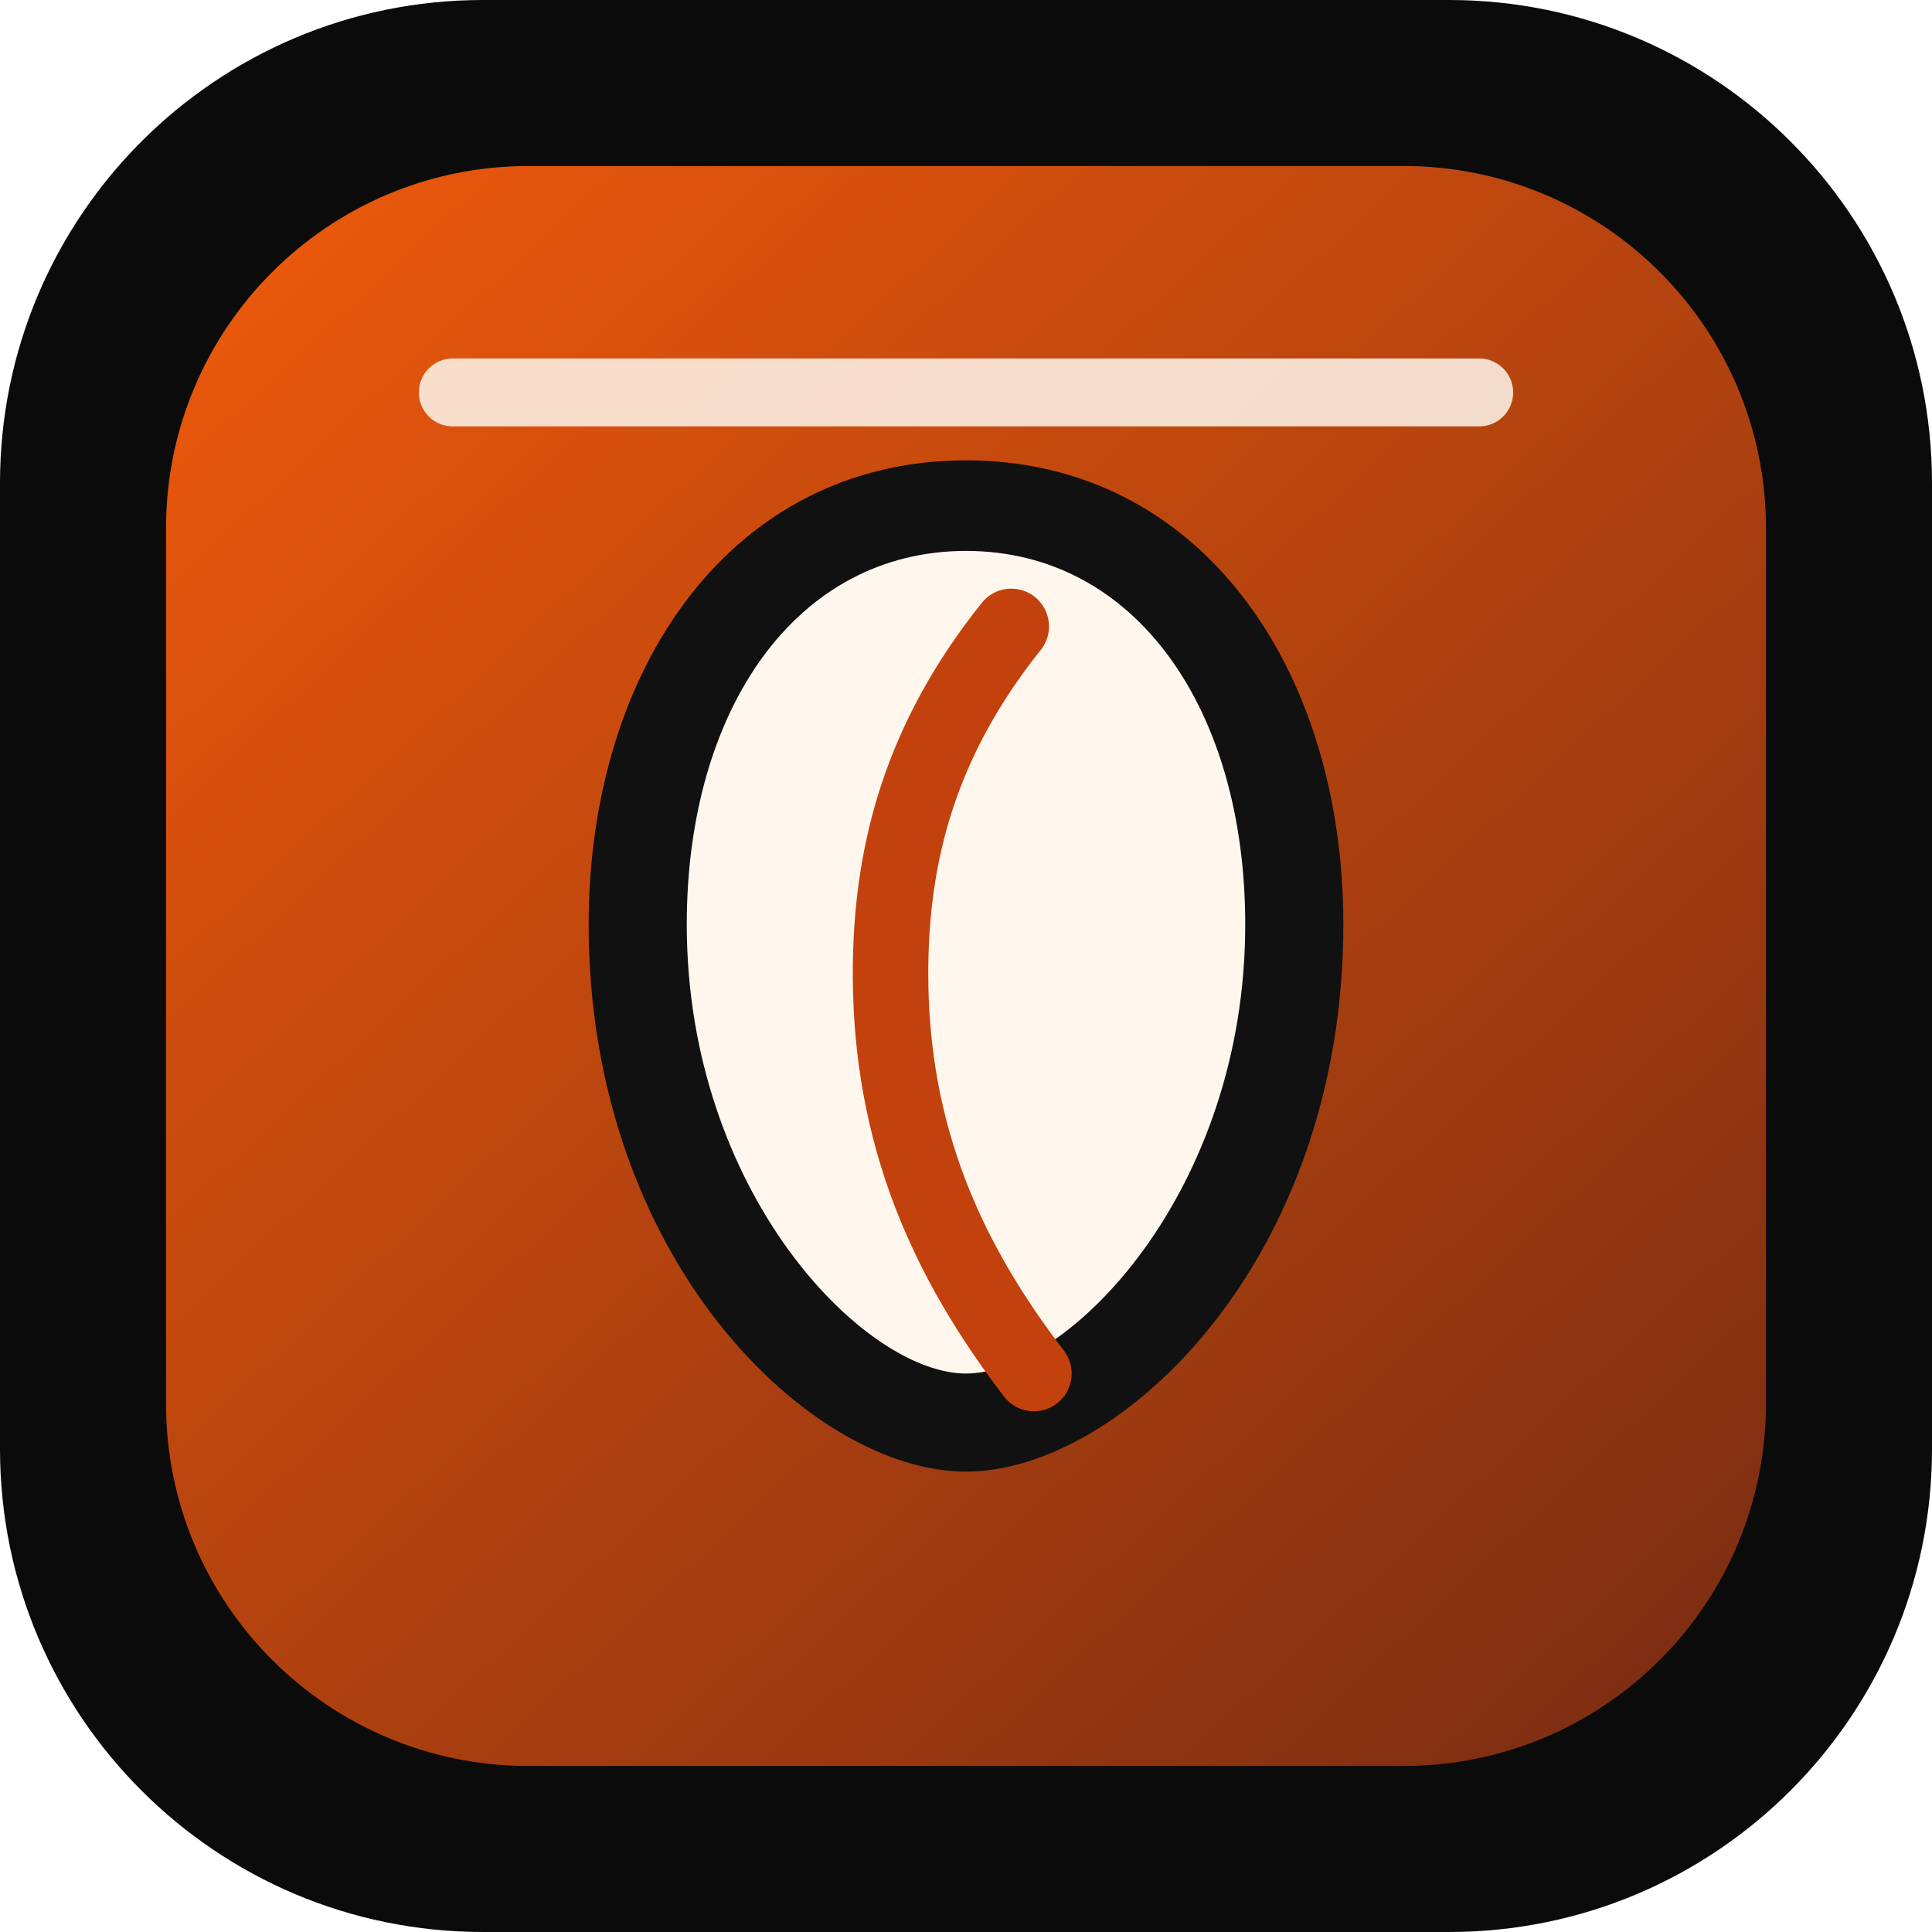
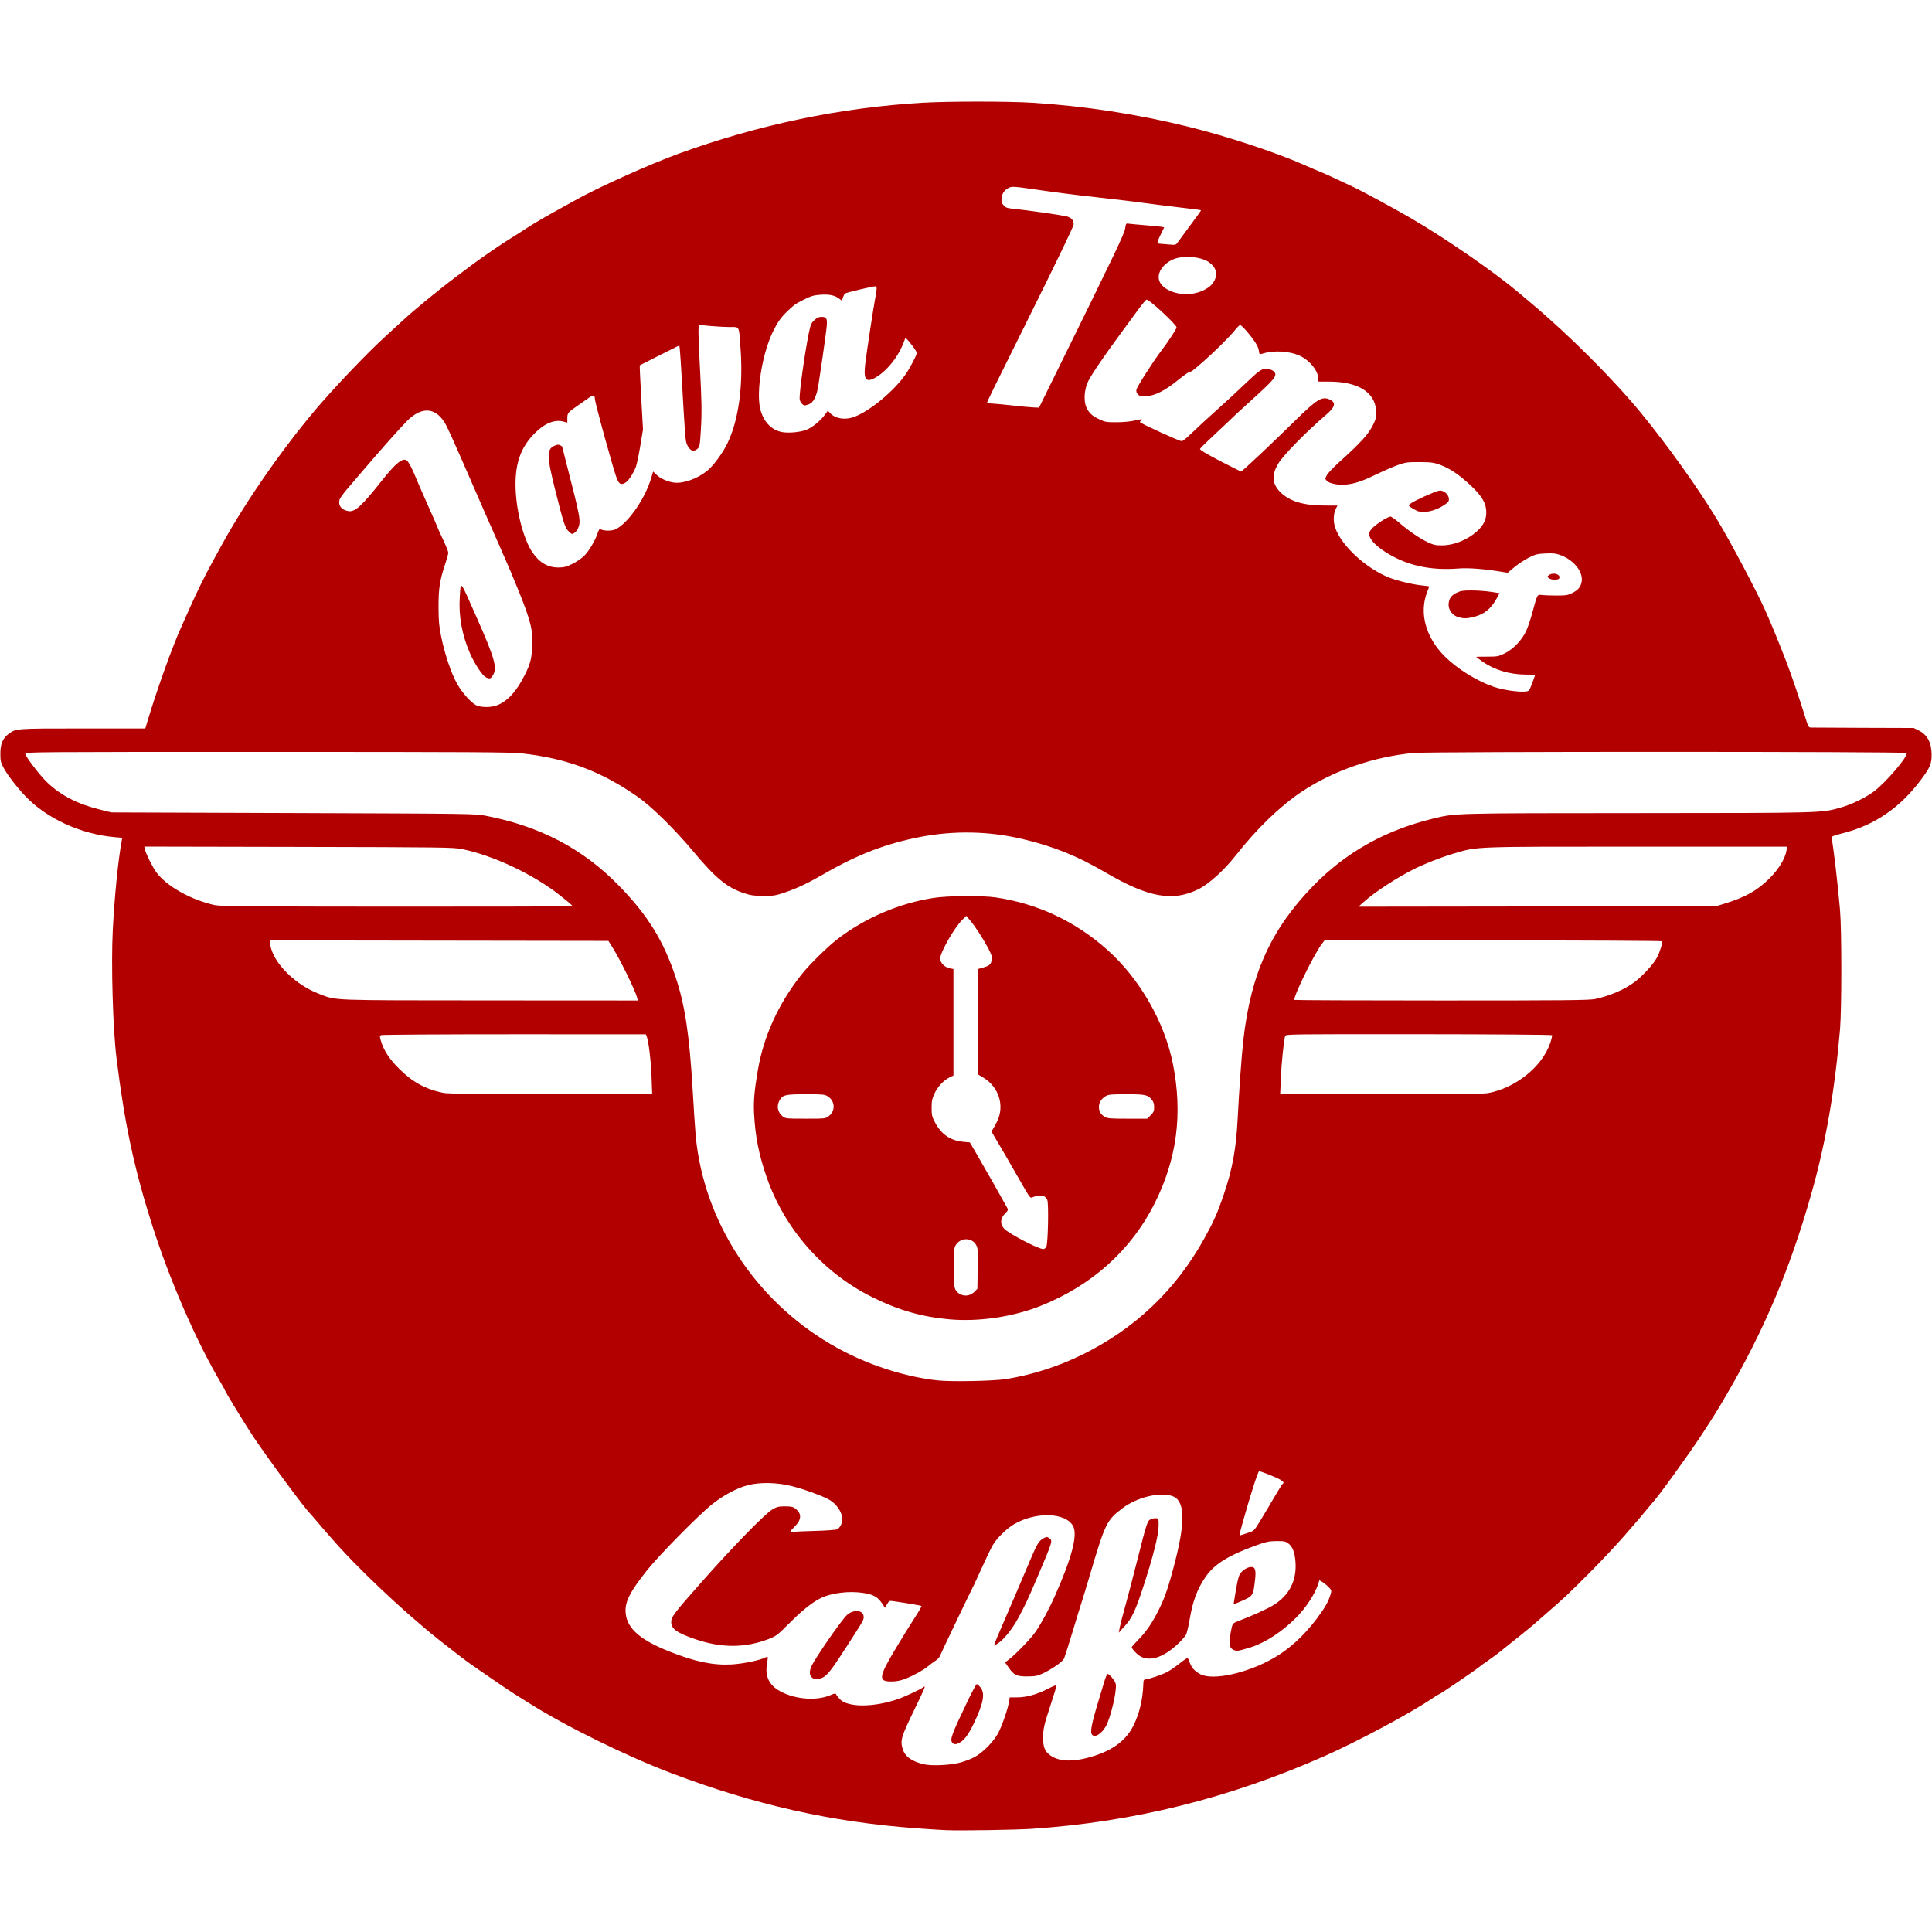
- <svg xmlns="http://www.w3.org/2000/svg" width="512" height="512" viewBox="0 0 512 512" fill="none">
-   <rect width="512" height="512" rx="128" fill="#0B0B0B" />
-   <rect x="44" y="44" width="424" height="424" rx="96" fill="url(#paint0_linear)" />
-   <path d="M256 122C194 122 156 177 156 245C156 334 215 390 256 390C297 390 356 334 356 245C356 177 318 122 256 122Z" fill="#111111" />
-   <path d="M256 146C211 146 182 188 182 245C182 316 229 364 256 364C283 364 330 316 330 245C330 188 301 146 256 146Z" fill="#FFF7ED" />
-   <path d="M268 166C244 196 236 226 236 258C236 301 251 334 274 364" stroke="#C2410C" stroke-width="20" stroke-linecap="round" />
-   <path d="M120 104H392" stroke="#FFF7ED" stroke-width="18" stroke-linecap="round" opacity="0.85" />
+ <svg xmlns="http://www.w3.org/2000/svg" width="1000" zoomAndPan="magnify" viewBox="0 0 750 750" height="1000" preserveAspectRatio="xMidYMid meet" version="1.0">
  <defs>
-     <linearGradient id="paint0_linear" x1="70" y1="60" x2="442" y2="460" gradientUnits="userSpaceOnUse">
-       <stop stop-color="#EA580C" />
-       <stop offset="1" stop-color="#7C2D12" />
-     </linearGradient>
+     <clipPath id="1506b27675">
+       <path d="M 0 39.441 L 750 39.441 L 750 710.691 L 0 710.691 Z M 0 39.441 " clip-rule="nonzero" />
+     </clipPath>
  </defs>
+   <g clip-path="url(#1506b27675)">
+     <path fill="#b20000" d="M 367.359 710.477 C 365.508 710.406 360.258 710.07 355.691 709.738 C 322.859 707.328 293.07 700.633 260.77 688.398 C 243.008 681.672 219.188 669.926 204.918 660.863 C 202.789 659.508 200.156 657.852 199.07 657.18 C 197.98 656.504 194.004 653.82 190.23 651.211 C 186.457 648.602 182.98 646.199 182.508 645.871 C 181.102 644.902 174.023 639.465 170.281 636.477 C 155.938 625.023 138.152 608.156 128.059 596.434 C 126.652 594.801 125.414 593.379 125.305 593.27 C 125.195 593.16 124.129 591.914 122.934 590.5 C 121.742 589.086 120.668 587.84 120.551 587.73 C 118.602 585.938 105.094 567.707 98.566 558.066 C 95.793 553.969 87.34 540.16 87.34 539.727 C 87.34 539.602 86.52 538.121 85.523 536.43 C 76.07 520.441 65.734 496.629 58.934 475.176 C 52.004 453.297 48.355 436.168 45.223 410.742 C 43.809 399.293 43.094 374.355 43.789 360.906 C 44.469 347.82 45.84 334.102 47.234 326.461 L 47.457 325.234 L 44.754 325.008 C 31.324 323.871 17.859 317.66 9.57 308.773 C 6.066 305.016 2.695 300.574 1.262 297.824 C 0.285 295.949 0.129 295.211 0.141 292.484 C 0.152 288.82 1.039 286.664 3.219 285 C 6.137 282.773 5.871 282.797 32.176 282.797 L 56.41 282.797 L 57.266 279.93 C 60.832 267.938 67.027 250.688 70.438 243.246 C 70.789 242.484 72.234 239.242 73.656 236.043 C 76.562 229.504 79.488 223.578 82.691 217.734 C 83.887 215.559 85.449 212.711 86.164 211.406 C 95.609 194.152 111.23 171.883 124.727 156.43 C 132.027 148.07 143.176 136.488 149.434 130.766 C 153.023 127.48 156.152 124.617 156.387 124.398 C 160.52 120.535 170.641 112.227 176.922 107.539 C 179.531 105.594 182.379 103.457 183.25 102.797 C 185.852 100.812 193.34 95.633 196.301 93.762 C 202.266 89.996 204.645 88.477 205.594 87.828 C 206.777 87.016 214.281 82.68 217.41 80.996 C 218.633 80.336 221.156 78.938 223.016 77.887 C 231.801 72.926 252.078 63.785 263.539 59.625 C 294.57 48.359 326.496 41.703 358.262 39.875 C 368.414 39.289 391.332 39.297 400.777 39.887 C 421.227 41.168 441.441 44.285 461.668 49.281 C 476.219 52.875 495.164 59.121 505.992 63.898 C 508.609 65.055 511.633 66.348 512.715 66.773 C 513.801 67.199 516.641 68.48 519.035 69.617 C 521.43 70.754 524.277 72.094 525.363 72.59 C 528.453 74 541.371 80.996 547.738 84.707 C 561.082 92.484 579.59 105.246 589.039 113.188 C 589.477 113.555 591.789 115.492 594.18 117.5 C 609.055 129.961 626.328 147.238 637.293 160.629 C 647.406 172.98 659.305 189.637 666.379 201.352 C 671.727 210.203 681.836 229.254 685.25 236.918 C 687.688 242.383 689.84 247.613 693.387 256.691 C 695.188 261.293 699.031 272.594 700.957 278.938 C 701.848 281.883 702.137 282.406 702.871 282.438 C 703.348 282.461 712.547 282.508 723.316 282.543 L 742.891 282.605 L 744.781 283.531 C 748.152 285.184 749.832 288.281 749.855 292.879 C 749.875 296.512 749.246 298.004 745.672 302.77 C 737.477 313.688 727.645 320.383 715.207 323.504 C 712.094 324.285 710.891 324.75 710.984 325.141 C 711.66 328.016 713.348 342.316 714.293 353.195 C 714.969 360.945 714.969 391.812 714.297 399.668 C 712.234 423.734 708.711 443.883 703.129 463.543 C 694.855 492.684 684.754 516.578 670.109 541.656 C 666.664 547.559 665.684 549.133 660.633 556.883 C 655.594 564.609 642.996 582.02 641.461 583.379 C 641.336 583.488 640.441 584.559 639.473 585.754 C 637.316 588.41 637.621 588.055 630.695 596.035 C 627.582 599.625 621.473 606.129 617.121 610.492 C 608.625 619.008 607.293 620.262 600.312 626.309 C 597.809 628.477 595.406 630.574 594.973 630.973 C 594.234 631.652 587.988 636.688 582.117 641.336 C 580.703 642.457 578.656 643.965 577.57 644.691 C 576.48 645.418 574.879 646.586 574.012 647.281 C 572.047 648.852 558.953 657.734 558.602 657.734 C 558.461 657.734 557.332 658.422 556.094 659.262 C 547.543 665.055 527.297 675.902 514.289 681.664 C 477.289 698.051 440.059 707.309 400.582 709.945 C 394.223 710.367 373.238 710.703 367.359 710.477 Z M 372.625 684.262 C 374.324 683.82 376.816 682.887 378.16 682.18 C 381.527 680.414 385.801 676.062 387.602 672.566 C 389.094 669.672 391.285 663.27 391.723 660.523 L 391.98 658.922 L 394.805 658.922 C 398.43 658.922 402.633 657.758 406.805 655.59 C 409.211 654.34 410.074 654.051 410.074 654.484 C 410.074 654.809 409.102 658.031 407.91 661.648 C 405.246 669.746 404.953 671.035 404.941 674.656 C 404.93 678.254 405.598 679.898 407.688 681.414 C 411.305 684.031 417.137 684.094 424.906 681.594 C 432.297 679.219 437.188 675.445 439.941 669.996 C 442.297 665.328 443.645 659.719 443.832 653.781 C 443.883 652.195 443.996 651.988 444.879 651.883 C 446.453 651.691 450.832 650.199 452.984 649.125 C 454.074 648.582 456.258 647.086 457.844 645.801 C 459.43 644.52 460.867 643.555 461.039 643.66 C 461.207 643.766 461.582 644.555 461.863 645.414 C 462.504 647.352 463.793 648.773 465.953 649.918 C 470.82 652.5 484.316 649.52 494.512 643.613 C 500.691 640.035 506.203 634.98 511.203 628.309 C 514.328 624.141 515.668 621.793 516.484 619.062 C 516.98 617.41 516.965 617.344 515.75 616.09 C 515.07 615.387 513.984 614.5 513.344 614.121 L 512.176 613.434 L 511.707 614.918 C 510.473 618.812 506.891 624.258 503.043 628.086 C 497.594 633.516 491.207 637.668 485.512 639.492 C 483.414 640.164 481.199 640.75 480.59 640.793 C 479.074 640.902 477.766 640.117 477.461 638.906 C 477.176 637.773 477.512 634.336 478.152 631.781 C 478.566 630.145 478.676 630.051 481.406 629.012 C 486.301 627.145 491.902 624.598 494.238 623.176 C 500.531 619.348 503.504 613.48 502.883 606.125 C 502.574 602.461 501.75 600.379 500.129 599.164 C 499.016 598.324 498.465 598.215 495.504 598.246 C 492.559 598.277 491.527 598.5 487.195 600.062 C 477.023 603.734 471.438 607.215 468.156 611.926 C 464.812 616.727 463.066 621.324 461.832 628.59 C 461.383 631.242 460.742 633.93 460.414 634.566 C 460.082 635.207 458.812 636.684 457.586 637.855 C 451.961 643.234 446.785 645.082 442.906 643.105 C 441.551 642.414 439.34 640.125 439.34 639.41 C 439.34 639.27 440.5 637.973 441.914 636.527 C 444.977 633.406 447.285 630.023 449.844 624.91 C 452.277 620.055 453.812 615.477 456.285 605.727 C 460.312 589.855 459.875 582.191 454.855 580.688 C 449.816 579.176 441.301 581.305 435.812 585.449 C 429.523 590.199 429.113 591.051 422.727 612.648 C 421.602 616.457 420.27 620.816 419.773 622.34 C 419.273 623.859 417.664 629.113 416.195 634.008 C 414.727 638.902 413.289 643.379 412.996 643.957 C 412.383 645.168 408.195 648.059 404.734 649.668 C 402.715 650.602 401.832 650.77 398.801 650.789 C 394.668 650.82 393.562 650.277 391.422 647.164 L 390.172 645.348 L 391.719 644.156 C 394.43 642.066 400.383 635.867 402.039 633.414 C 404.453 629.832 407.352 624.445 409.594 619.367 C 416.125 604.594 418.383 595.926 416.598 592.48 C 413.816 587.102 402.023 586.73 393.555 591.758 C 390.578 593.523 386.773 597.32 385.262 600.039 C 384.578 601.262 382.758 605.059 381.211 608.477 C 379.66 611.898 378.238 614.992 378.047 615.352 C 376.84 617.625 365.035 642.27 364.824 642.961 C 364.68 643.426 363.812 644.293 362.895 644.887 C 361.977 645.484 360.781 646.367 360.238 646.855 C 358.789 648.152 354.859 650.34 351.715 651.602 C 349.766 652.379 348.207 652.715 346.359 652.746 C 340.859 652.844 340.996 651.23 347.402 640.469 C 349.973 636.152 353.395 630.605 355.008 628.145 C 356.617 625.68 357.84 623.566 357.723 623.449 C 357.535 623.262 352.695 622.43 346.879 621.582 C 345.266 621.348 345.152 621.398 344.367 622.734 L 343.543 624.129 L 342.414 622.441 C 340.754 619.961 339.07 619.008 335.258 618.391 C 329.758 617.496 322.676 618.355 318.574 620.41 C 315.262 622.074 311.371 625.172 306.668 629.887 C 301.77 634.797 301.344 635.125 298.344 636.277 C 289.254 639.777 280.023 639.793 269.902 636.328 C 262.844 633.914 260.57 632.305 260.57 629.73 C 260.57 627.633 261.512 626.395 272.805 613.637 C 284.801 600.086 297.051 587.559 299.922 585.906 C 301.602 584.938 302.332 584.766 304.738 584.766 C 307 584.766 307.805 584.934 308.695 585.594 C 311.32 587.535 311.23 589.941 308.422 592.684 C 307.555 593.527 306.844 594.352 306.844 594.512 C 306.844 594.672 307.422 594.73 308.129 594.645 C 308.836 594.559 312.758 594.395 316.844 594.281 C 320.93 594.168 324.621 593.887 325.047 593.66 C 325.992 593.152 327.016 591.262 327.016 590.027 C 327.008 586.965 324.66 583.57 321.41 581.918 C 318.289 580.332 312.246 578.16 307.637 576.969 C 301.707 575.434 294.953 575.293 290.094 576.602 C 285.977 577.711 280.785 580.496 276.512 583.895 C 271.215 588.102 255.781 603.773 251.031 609.77 C 244.336 618.215 242.449 622.062 242.895 626.355 C 243.496 632.195 248.543 636.613 259.684 641.051 C 269.746 645.059 276.66 646.512 283.898 646.141 C 288.223 645.918 295.035 644.527 297.031 643.457 C 297.465 643.227 297.898 643.121 298 643.223 C 298.102 643.324 297.984 644.559 297.738 645.965 C 296.973 650.367 298.363 653.711 301.906 655.977 C 307.555 659.59 316.637 660.516 322.344 658.062 C 323.98 657.359 324.43 657.289 324.574 657.723 C 324.672 658.02 325.305 658.855 325.984 659.578 C 329.055 662.859 339.055 662.867 348.57 659.59 C 351.34 658.637 357.57 655.707 358.539 654.902 C 359.52 654.09 359.043 655.266 355.137 663.312 C 349.84 674.23 349.453 675.484 350.367 678.785 C 351.215 681.832 353.816 683.746 358.656 684.887 C 361.637 685.586 368.703 685.27 372.625 684.262 Z M 369.809 676.641 C 368.609 675.441 369.234 673.695 375.609 660.398 C 377.352 656.758 378.953 653.781 379.164 653.781 C 379.375 653.781 380.008 654.328 380.574 655 C 382.512 657.301 381.801 661.184 378 669.094 C 375.949 673.363 374.285 675.602 372.461 676.543 C 371.113 677.242 370.434 677.266 369.809 676.641 Z M 424.012 673.496 C 423.047 672.527 423.641 669.449 426.781 659.121 C 427.312 657.379 428.156 654.578 428.66 652.891 C 429.164 651.207 429.75 649.828 429.961 649.828 C 430.703 649.828 432.902 652.543 433.145 653.754 C 433.648 656.262 431.098 667.074 429.27 670.195 C 427.582 673.07 425.129 674.613 424.012 673.496 Z M 315.016 651.082 C 314.176 650.152 314.184 648.66 315.039 646.773 C 316.52 643.52 326.832 628.664 328.828 626.914 C 331.344 624.703 334.965 624.961 335.246 627.375 C 335.402 628.707 335.398 628.719 329.461 637.961 C 323.5 647.246 321.668 649.73 319.922 650.91 C 318.277 652.016 315.934 652.098 315.016 651.082 Z M 386.156 637.91 C 386.316 637.395 387.422 634.746 388.609 632.027 C 391.273 625.926 396.895 612.801 400.145 605.098 C 402.652 599.156 403.363 598.043 405.277 597.051 C 406.27 596.539 406.496 596.543 407.289 597.098 C 408.73 598.109 408.73 598.105 402.621 612.449 C 398.98 620.992 397.957 623.176 395.355 627.984 C 392.867 632.582 389.492 636.738 387.137 638.105 L 385.863 638.848 Z M 434.809 631.238 C 435.105 629.824 435.984 626.441 436.762 623.723 C 437.539 621.004 439.574 613.23 441.289 606.445 C 445.234 590.812 445.398 590.312 446.836 589.719 C 447.457 589.461 448.383 589.309 448.895 589.379 C 449.777 589.504 449.82 589.652 449.773 592.477 C 449.719 596.062 447.605 604.383 443.809 616.012 C 440.746 625.371 439.375 628.25 436.449 631.434 L 434.27 633.809 Z M 479.062 621.609 C 480.082 614.988 480.703 612.086 481.32 611.07 C 482.223 609.59 484.266 608.301 485.723 608.301 C 487.285 608.297 487.645 609.527 487.199 613.324 C 486.473 619.547 486.465 619.555 481.863 621.559 L 478.867 622.859 Z M 484.535 595.023 C 486.793 594.312 486.84 594.266 489.125 590.523 C 490.398 588.445 492.816 584.383 494.5 581.5 C 496.184 578.617 497.723 576.16 497.918 576.039 C 498.562 575.641 498.285 575.164 496.961 574.383 C 495.59 573.57 489.473 571.121 488.824 571.121 C 488.34 571.121 485.543 579.836 482.219 591.688 C 481.141 595.531 481.066 596.199 481.758 595.934 C 482.031 595.828 483.281 595.422 484.535 595.023 Z M 390.496 535.359 C 400.512 533.758 410.539 530.562 419.934 525.977 C 440.523 515.926 456.449 500.781 467.547 480.699 C 471.156 474.164 472.547 471.047 474.855 464.332 C 478.43 453.93 479.855 446.211 480.48 433.879 C 481.043 422.824 482.004 409.586 482.68 403.621 C 485.586 377.977 493.469 360.641 509.867 343.816 C 522.465 330.895 537.68 322.344 556.07 317.848 C 565.109 315.637 563.312 315.688 635.609 315.652 C 708.113 315.613 707.137 315.641 714.777 313.426 C 718.867 312.238 723.684 309.922 727.086 307.512 C 731.691 304.242 740.895 293.535 740.145 292.32 C 739.781 291.734 554.895 291.719 548.723 292.305 C 533.109 293.785 517.555 299.184 505.227 307.402 C 496.965 312.906 487.844 321.727 479.793 331.996 C 475.258 337.781 469.324 343.16 465.246 345.184 C 455.273 350.129 445.82 348.441 429.254 338.758 C 418.129 332.254 409.156 328.625 397.02 325.73 C 384.004 322.625 370.418 322.355 357.074 324.938 C 344.012 327.469 332.82 331.762 320.141 339.109 C 314.016 342.66 309.488 344.82 304.926 346.371 C 301.078 347.68 300.34 347.801 296.363 347.789 C 292.785 347.781 291.469 347.602 288.938 346.77 C 282.219 344.562 277.84 340.969 269.059 330.453 C 261.953 321.945 252.852 313.004 247.52 309.289 C 233.254 299.363 220.082 294.426 202.629 292.477 C 198.273 291.988 183.121 291.898 103.652 291.895 C 12.707 291.895 9.82 291.914 9.82 292.621 C 9.82 293.641 15.551 301.125 18.367 303.781 C 23.809 308.918 30.094 312.129 39.086 314.355 L 43.238 315.383 L 113.836 315.629 C 183.848 315.871 184.473 315.883 188.785 316.719 C 209.738 320.797 226.312 329.516 240.227 343.781 C 251.488 355.332 257.582 365.172 262.336 379.496 C 265.895 390.215 267.598 401.508 268.875 422.805 C 269.898 439.883 270.121 442.625 270.879 447.328 C 276.156 480.152 297.582 509.262 327.902 524.793 C 339.191 530.574 352.398 534.629 363.996 535.875 C 369.266 536.441 385.734 536.117 390.496 535.359 Z M 368.941 512.199 C 358.043 511.285 348.75 508.629 338.473 503.488 C 319.34 493.918 304.48 476.945 297.523 456.719 C 294.562 448.105 293.18 441.047 292.727 432.266 C 292.48 427.469 292.859 423.188 294.223 415.289 C 296.5 402.105 302.199 389.633 311.109 378.336 C 314.117 374.52 321.414 367.363 325.309 364.402 C 336.074 356.215 349.066 350.672 362.355 348.582 C 367.859 347.719 381.297 347.609 386.539 348.383 C 402.906 350.805 417.551 357.699 430.012 368.863 C 442.48 380.031 452.121 396.844 455.328 413.02 C 459.176 432.434 456.887 449.895 448.227 467.164 C 439.125 485.324 423.742 499.121 403.809 507.008 C 393.238 511.188 380.156 513.137 368.941 512.199 Z M 378.215 501.516 L 379.422 500.312 L 379.543 492.395 C 379.66 484.891 379.621 484.402 378.824 483.113 C 377.16 480.422 373.117 480.391 371.223 483.051 C 370.363 484.254 370.324 484.637 370.324 492.035 C 370.324 498.855 370.41 499.898 371.047 500.867 C 372.656 503.32 376.098 503.633 378.215 501.516 Z M 406.18 484.012 C 406.832 482.809 407.156 467.34 406.559 465.809 C 405.82 463.914 403.605 463.578 400.535 464.895 C 400.043 465.105 399.496 464.465 398.129 462.082 C 392.906 452.965 386.871 442.562 385.902 441 C 384.895 439.379 384.848 439.148 385.387 438.426 C 385.711 437.992 386.504 436.527 387.148 435.172 C 390.012 429.148 387.723 421.961 381.793 418.371 L 379.641 417.07 L 379.629 396.629 L 379.617 376.191 L 381.742 375.574 C 384.172 374.867 384.711 374.363 385.012 372.504 C 385.184 371.457 384.895 370.539 383.668 368.215 C 381.648 364.383 378.699 359.82 376.703 357.438 L 375.125 355.547 L 373.59 357.043 C 370.531 360.02 364.984 369.711 364.984 372.074 C 364.984 373.773 366.699 375.527 368.734 375.91 L 370.125 376.172 L 370.125 417.516 L 368.738 418.18 C 366.387 419.301 363.984 421.844 362.777 424.488 C 361.832 426.555 361.648 427.473 361.656 430.121 C 361.668 432.934 361.812 433.559 362.973 435.734 C 365.453 440.387 368.957 442.785 373.957 443.254 L 376.492 443.488 L 379.176 448.078 C 381.969 452.859 390.266 467.461 391.031 468.945 C 391.414 469.688 391.289 469.988 390.094 471.18 C 388.273 473 388.164 475.195 389.801 476.965 C 391.605 478.91 403.031 484.863 405.016 484.891 C 405.387 484.895 405.91 484.5 406.176 484.012 Z M 321.727 433.273 C 324.422 431.219 324.207 427.383 321.293 425.578 C 320.121 424.855 319.328 424.781 312.809 424.781 C 305.109 424.781 303.996 425.012 302.812 426.84 C 301.332 429.129 301.754 431.742 303.883 433.418 C 304.918 434.23 305.375 434.273 312.695 434.273 C 320.344 434.273 320.43 434.266 321.727 433.273 Z M 446.695 432.93 C 447.824 431.801 448.043 431.301 448.043 429.82 C 448.043 428.629 447.773 427.711 447.215 427.004 C 445.633 424.992 444.699 424.781 437.285 424.785 C 431.199 424.785 430.301 424.871 429.176 425.555 C 427.508 426.574 426.605 428.02 426.605 429.668 C 426.605 431.438 427.246 432.562 428.785 433.504 C 429.918 434.195 430.82 434.273 437.699 434.273 L 445.352 434.273 Z M 252.934 418.156 C 252.699 411.816 251.824 404.398 251.078 402.438 L 250.727 401.516 L 199.566 401.508 C 171.426 401.504 148.156 401.652 147.855 401.84 C 147.402 402.121 147.395 402.461 147.816 403.887 C 148.977 407.809 151.078 411.051 154.945 414.895 C 160.105 420.02 164.961 422.707 171.781 424.199 C 173.648 424.609 182.574 424.727 213.664 424.75 L 253.176 424.781 Z M 577.57 424.355 C 588.301 422.371 598.559 414.188 601.723 405.086 C 602.27 403.508 602.621 402.062 602.504 401.867 C 602.379 401.668 580.152 401.5 550.703 401.477 C 501.762 401.441 499.105 401.473 498.906 402.137 C 498.371 403.875 497.457 412.73 497.223 418.469 L 496.961 424.781 L 536.105 424.781 C 562.531 424.781 576.004 424.645 577.57 424.355 Z M 247.332 387.309 C 246.656 384.59 240.93 372.879 237.91 368.027 L 236.184 365.258 L 170.41 365.16 L 104.641 365.059 L 104.906 366.742 C 106.016 373.754 114.535 382.297 123.98 385.863 C 130.867 388.469 127.066 388.324 190.312 388.363 L 247.605 388.395 Z M 619.227 387.816 C 624.984 386.605 630.852 384.055 634.727 381.074 C 637.828 378.688 641.848 374.293 643.172 371.832 C 644.359 369.633 645.504 365.945 645.168 365.402 C 645.062 365.23 615.547 365.078 579.586 365.066 L 514.195 365.047 L 513.176 366.383 C 510.047 370.488 501.773 387.414 502.527 388.172 C 502.652 388.293 528.34 388.395 559.613 388.395 C 608 388.395 616.887 388.309 619.227 387.816 Z M 222.207 351.777 C 222.207 351.488 221.301 350.703 217.262 347.496 C 207.125 339.445 191.363 332.02 179.277 329.602 C 175.984 328.945 171.539 328.887 115.867 328.773 L 56.004 328.652 L 56.266 329.75 C 56.711 331.613 59.195 336.59 60.719 338.664 C 64.652 344.023 74.207 349.379 83.383 351.371 C 85.535 351.84 97.023 351.938 154.082 351.969 C 191.551 351.992 222.207 351.902 222.207 351.777 Z M 669.527 350.773 C 677.578 348.309 682.203 345.703 686.945 340.961 C 690.508 337.398 693.023 333.266 693.52 330.156 L 693.754 328.676 L 635.715 328.676 C 571.309 328.676 573.754 328.586 564.52 331.297 C 559.516 332.77 553.191 335.23 548.895 337.387 C 542.152 340.766 533.566 346.391 529.32 350.207 L 527.34 351.984 L 596.754 351.895 L 666.164 351.805 Z M 193.625 273.516 C 197.492 271.719 200.684 268.07 203.758 261.934 C 206.043 257.379 206.559 255.098 206.562 249.574 C 206.566 245.348 206.406 244.062 205.465 240.727 C 204.105 235.93 199.859 225.328 193.953 212 C 189.379 201.676 187.867 198.223 179.492 178.973 C 176.844 172.883 174.039 166.691 173.266 165.211 C 169.535 158.078 163.926 157.453 157.938 163.5 C 155.273 166.188 148.367 173.941 141.723 181.711 C 139.328 184.508 136.172 188.195 134.707 189.906 C 133.246 191.617 131.934 193.461 131.797 194.004 C 131.227 196.277 132.555 197.969 135.254 198.41 C 137.816 198.824 140.418 196.457 148.148 186.688 C 153.676 179.699 156.41 177.512 157.984 178.816 C 158.676 179.391 160.145 182.172 161.301 185.113 C 161.734 186.215 163.871 191.113 166.047 196.004 C 168.219 200.891 170 204.973 170 205.078 C 170 205.18 170.906 207.18 172.016 209.523 C 173.125 211.863 174.031 214.137 174.027 214.57 C 174.023 215.004 173.484 216.965 172.832 218.922 C 170.715 225.262 170.207 228.535 170.238 235.73 C 170.262 241.109 170.441 243.121 171.281 247.199 C 172.676 254.016 175.164 261.391 177.41 265.379 C 179.633 269.328 183.473 273.461 185.445 274.027 C 188.031 274.77 191.387 274.559 193.625 273.516 Z M 188.59 262.91 C 187.234 262.234 184.172 257.586 182.414 253.527 C 179.363 246.5 178.027 239.211 178.477 232.043 C 178.91 225.184 178.297 224.445 185.293 240.277 C 192.055 255.582 193.09 259.297 191.363 262.129 C 190.504 263.535 190.078 263.652 188.59 262.91 Z M 593.543 268.02 C 593.789 267.723 594.324 266.523 594.738 265.352 C 595.148 264.176 595.605 262.918 595.758 262.547 C 596 261.949 595.641 261.879 592.254 261.871 C 586.051 261.852 580.07 260.047 575.492 256.816 C 574.133 255.855 573.023 255.035 573.023 254.992 C 573.023 254.949 574.941 254.91 577.285 254.91 C 581.305 254.91 581.695 254.84 584.188 253.609 C 587.445 252.004 590.84 248.445 592.453 244.938 C 593.078 243.586 594.109 240.559 594.746 238.215 C 596.859 230.469 596.707 230.758 598.535 230.984 C 599.402 231.094 601.984 231.18 604.266 231.18 C 607.91 231.18 608.66 231.059 610.379 230.191 C 612.711 229.012 613.742 227.711 614.027 225.586 C 614.523 221.879 610.941 217.43 605.945 215.551 C 604.062 214.84 603.055 214.719 600.062 214.844 C 596.863 214.98 596.113 215.164 593.535 216.445 C 591.934 217.242 589.418 218.895 587.945 220.121 L 585.27 222.352 L 582.605 221.918 C 576.027 220.84 569.973 220.379 566.297 220.676 C 555.102 221.578 545.703 219.441 537.625 214.156 C 533.668 211.566 531.5 209.121 531.496 207.234 C 531.496 206.59 532.023 205.711 532.977 204.789 C 534.668 203.145 538.855 200.527 539.777 200.535 C 540.117 200.539 541.637 201.605 543.16 202.91 C 547 206.199 551.156 209.035 554.289 210.5 C 556.562 211.566 557.363 211.734 559.938 211.707 C 564.484 211.656 569.676 209.551 573.309 206.289 C 575.875 203.98 576.977 201.758 576.977 198.887 C 576.977 195.434 575.32 192.57 570.957 188.488 C 566.461 184.285 562.785 181.801 559.082 180.461 C 556.559 179.543 555.594 179.414 551.07 179.395 C 546.41 179.371 545.633 179.473 542.766 180.484 C 541.027 181.098 537.199 182.754 534.262 184.168 C 528.688 186.855 526.047 187.734 522.391 188.129 C 519.637 188.422 515.984 187.688 515.047 186.648 C 514.352 185.883 514.355 185.809 515.082 184.453 C 515.5 183.684 517.535 181.523 519.613 179.652 C 528.621 171.531 531.512 168.301 533.336 164.312 C 534.184 162.465 534.324 161.664 534.195 159.418 C 533.797 152.332 527.289 148.223 516.367 148.152 L 511.719 148.125 L 511.719 146.824 C 511.719 143.996 508.438 139.922 504.77 138.199 C 500.531 136.207 494.438 135.883 489.723 137.395 C 488.984 137.633 488.859 137.477 488.672 136.074 C 488.449 134.398 486.828 131.867 483.668 128.254 C 482.672 127.117 481.66 126.184 481.422 126.18 C 481.184 126.176 480.234 127.121 479.312 128.273 C 477.387 130.684 471.348 136.668 467.066 140.406 C 463.074 143.891 462.441 144.367 461.785 144.367 C 461.477 144.367 459.457 145.801 457.301 147.551 C 452.309 151.605 448.449 153.574 445.074 153.789 C 442.969 153.922 442.469 153.824 441.777 153.133 C 441.219 152.574 441.027 151.992 441.16 151.254 C 441.359 150.164 447.559 140.441 450.59 136.469 C 453.367 132.828 456.742 127.691 456.742 127.105 C 456.742 126.059 446.195 116.258 445.117 116.305 C 444.875 116.316 443.414 118.051 441.871 120.16 C 440.328 122.273 437.297 126.402 435.133 129.34 C 427.703 139.438 423.082 146.312 422.102 148.73 C 420.797 151.938 420.688 156.16 421.852 158.426 C 422.926 160.52 424.055 161.512 426.883 162.836 C 429.051 163.852 429.629 163.941 433.605 163.914 C 436.137 163.895 439.031 163.617 440.523 163.254 C 443.066 162.629 444.004 162.668 442.898 163.352 C 442.586 163.547 442.414 163.781 442.516 163.879 C 443.395 164.691 457.824 171.266 458.719 171.258 C 459.047 171.254 460.297 170.32 461.496 169.18 C 465.598 165.289 469.199 161.969 472.957 158.609 C 476.488 155.457 478.855 153.258 485.324 147.145 C 488.754 143.902 489.863 143.188 491.473 143.184 C 492.836 143.18 494.301 143.773 494.805 144.527 C 495.793 146.008 494.625 147.395 485.262 155.844 C 481.191 159.52 479.949 160.672 474.926 165.473 C 473.07 167.242 470.266 169.883 468.695 171.34 C 467.125 172.793 465.84 174.137 465.84 174.32 C 465.84 174.766 469.57 176.906 476.121 180.227 C 479.055 181.715 481.582 182.984 481.734 183.055 C 482.047 183.195 493.07 172.832 503.125 162.949 C 511.445 154.777 513.383 153.652 516.438 155.23 C 518.746 156.426 518.242 158.074 514.621 161.176 C 506.848 167.832 498.129 176.742 496.203 179.996 C 493.523 184.523 493.812 187.93 497.145 191.16 C 500.703 194.605 505.996 196.207 513.98 196.242 L 519.207 196.27 L 518.633 197.375 C 517.594 199.387 517.484 202.461 518.363 204.949 C 520.824 211.941 530.422 220.758 539.375 224.254 C 542.492 225.473 548.656 226.941 551.961 227.254 C 553.539 227.406 554.828 227.586 554.828 227.66 C 554.828 227.73 554.477 228.684 554.047 229.773 C 550.84 237.91 553.414 247.391 560.848 254.812 C 565.645 259.602 573.246 264.332 579.746 266.578 C 584.59 268.254 592.648 269.094 593.543 268.02 Z M 566.207 239.605 C 564.082 239.043 562.344 236.926 562.344 234.906 C 562.344 232.59 563.234 231.199 565.398 230.133 C 567 229.344 567.891 229.203 571.242 229.203 C 573.418 229.203 576.754 229.445 578.66 229.738 L 582.125 230.273 L 581.09 232.172 C 578.805 236.371 576.078 238.559 571.895 239.543 C 569.336 240.145 568.277 240.156 566.207 239.605 Z M 601.277 224.457 C 600.516 223.871 600.516 223.859 601.277 223.27 C 602.891 222.023 605.906 222.906 605.312 224.453 C 605.008 225.242 602.301 225.246 601.277 224.457 Z M 549.887 198.211 C 549.016 197.793 547.945 197.168 547.512 196.82 C 546.727 196.195 546.73 196.184 547.711 195.41 C 549.031 194.371 557.066 190.742 558.676 190.461 C 560.324 190.172 562.332 191.836 562.457 193.594 C 562.527 194.594 562.258 194.961 560.625 196.062 C 557.055 198.473 552.375 199.41 549.887 198.211 Z M 222.125 218.934 C 223.812 218.125 225.758 216.785 226.867 215.672 C 228.73 213.797 231.156 209.637 232.086 206.73 C 232.465 205.547 232.711 205.285 233.223 205.516 C 234.633 206.156 237.562 206.137 238.941 205.48 C 243.797 203.18 250.531 193.441 252.863 185.363 L 253.531 183.051 L 254.777 184.254 C 256.348 185.773 259.215 187.051 261.715 187.348 C 265.375 187.781 270.832 185.809 274.645 182.668 C 277.031 180.707 280.707 175.656 282.488 171.895 C 286.719 162.949 288.508 150.035 287.504 135.668 C 286.836 126.102 287.266 126.969 283.184 126.957 C 280.199 126.945 273.16 126.422 271.59 126.09 C 270.984 125.961 271 129.312 271.645 141.402 C 272.402 155.547 272.484 160.203 272.082 166.715 C 271.688 173.184 271.633 173.469 270.664 174.312 C 269.18 175.602 267.676 174.918 266.66 172.484 C 266.066 171.066 265.988 170.074 264.703 147.73 C 264.355 141.641 263.988 136.078 263.887 135.375 L 263.703 134.098 L 256.105 137.891 C 251.926 139.98 248.445 141.746 248.363 141.82 C 248.285 141.891 248.535 147.523 248.918 154.332 L 249.609 166.715 L 248.543 173.191 C 247.953 176.754 247.184 180.402 246.828 181.301 C 245.855 183.758 244.059 186.531 242.977 187.242 C 241.293 188.344 240.438 188.059 239.574 186.105 C 238.43 183.52 230.906 156.227 230.906 154.66 C 230.906 153.441 230.16 153.324 228.754 154.316 C 228.031 154.828 226.109 156.168 224.477 157.301 C 220.441 160.098 220.23 160.352 220.23 162.359 L 220.23 164.078 L 218.758 163.672 C 215.363 162.734 211.496 164.281 207.648 168.117 C 202 173.75 199.77 180.289 200.172 190.051 C 200.543 199.086 203.367 209.605 206.73 214.496 C 209.422 218.41 212.637 220.281 216.68 220.297 C 218.824 220.305 219.75 220.07 222.125 218.934 Z M 220.633 206.133 C 219.316 204.82 218.738 203 215.402 189.715 C 212.219 177.023 212.207 174.305 215.328 173 C 216.328 172.578 216.895 172.539 217.469 172.848 C 217.898 173.078 218.25 173.348 218.25 173.441 C 218.25 173.539 218.977 176.426 219.863 179.855 C 225.355 201.137 225.566 202.301 224.414 205.059 C 223.93 206.227 222.801 207.254 222.004 207.254 C 221.863 207.254 221.246 206.75 220.633 206.133 Z M 312.969 166.879 C 315.242 166.031 318.535 163.344 320.312 160.891 L 321.375 159.418 L 322.121 160.242 C 324.238 162.586 328.156 163.188 331.848 161.742 C 337.926 159.359 346.926 151.891 351.461 145.457 C 353.281 142.879 355.887 137.859 355.887 136.934 C 355.887 136.641 354.91 135.148 353.715 133.621 C 351.953 131.371 351.496 130.984 351.305 131.574 C 349.309 137.703 344.754 143.707 339.984 146.5 C 336.117 148.762 335.117 147.41 335.91 141.004 C 336.484 136.371 339.047 119.504 339.652 116.379 C 340.457 112.219 340.504 111.145 339.891 111.145 C 338.703 111.145 328.387 113.59 328.004 113.961 C 327.789 114.172 327.426 114.883 327.203 115.539 L 326.797 116.734 L 325.82 115.977 C 324.109 114.645 321.984 114.188 318.582 114.422 C 315.938 114.602 314.891 114.898 312.211 116.227 C 308.871 117.883 308.18 118.375 305.32 121.145 C 303.242 123.156 301.812 125.18 300.23 128.348 C 295.961 136.906 293.449 151.98 295.145 158.844 C 296.25 163.316 299.047 166.508 302.777 167.559 C 305.254 168.258 310.156 167.934 312.969 166.879 Z M 311.195 156.629 C 310.754 156.184 310.406 155.309 310.406 154.637 C 310.406 151.27 312.422 136.977 313.977 129.34 C 314.652 126.016 314.902 125.434 316.125 124.297 C 317.125 123.371 317.887 123.012 318.855 123.012 C 321.027 123.012 321.297 123.688 320.793 127.883 C 320.293 132.055 318.586 143.996 317.707 149.488 C 316.996 153.934 315.785 156.332 313.914 156.984 C 312.246 157.562 312.113 157.547 311.195 156.629 Z M 410.512 143.695 C 433.41 97.211 436.516 90.691 436.816 88.508 C 437.051 86.789 437.141 86.676 438.105 86.828 C 438.676 86.918 441.547 87.184 444.48 87.418 C 447.418 87.652 450.297 87.938 450.875 88.047 L 451.934 88.254 L 450.828 90.504 C 449.316 93.578 449.051 94.527 449.695 94.562 C 449.984 94.578 451.617 94.719 453.328 94.871 C 456.305 95.145 456.465 95.113 457.086 94.223 C 457.441 93.707 459.645 90.719 461.984 87.574 C 464.32 84.434 466.234 81.789 466.234 81.695 C 466.234 81.508 465.559 81.414 455.953 80.285 C 452.145 79.836 446.539 79.125 443.492 78.703 C 440.449 78.281 433.062 77.398 427.078 76.734 C 416.441 75.559 410.688 74.824 398.902 73.125 C 394.145 72.441 392.859 72.375 391.922 72.766 C 390.109 73.516 389.039 74.922 388.824 76.836 C 388.664 78.266 388.797 78.762 389.578 79.672 C 390.426 80.656 390.898 80.809 394.07 81.125 C 398.398 81.555 411.148 83.363 413.73 83.914 C 415.824 84.363 416.797 85.379 416.797 87.121 C 416.797 87.789 410.375 101.148 400.633 120.75 C 384.789 152.625 383.18 155.914 383.18 156.391 C 383.18 156.523 383.934 156.641 384.859 156.652 C 385.785 156.668 389.297 156.988 392.672 157.371 C 396.043 157.75 399.824 158.105 401.07 158.156 L 403.344 158.25 Z M 463.418 113.922 C 466.809 113.281 469.781 111.59 471.051 109.586 C 472.883 106.699 472.312 104 469.426 101.871 C 466.25 99.527 458.941 98.996 455.105 100.824 C 451.238 102.668 449.074 106.113 450.008 108.938 C 451.227 112.633 457.648 115.016 463.418 113.922 Z M 463.418 113.922 " fill-opacity="1" fill-rule="nonzero" />
+   </g>
</svg>
